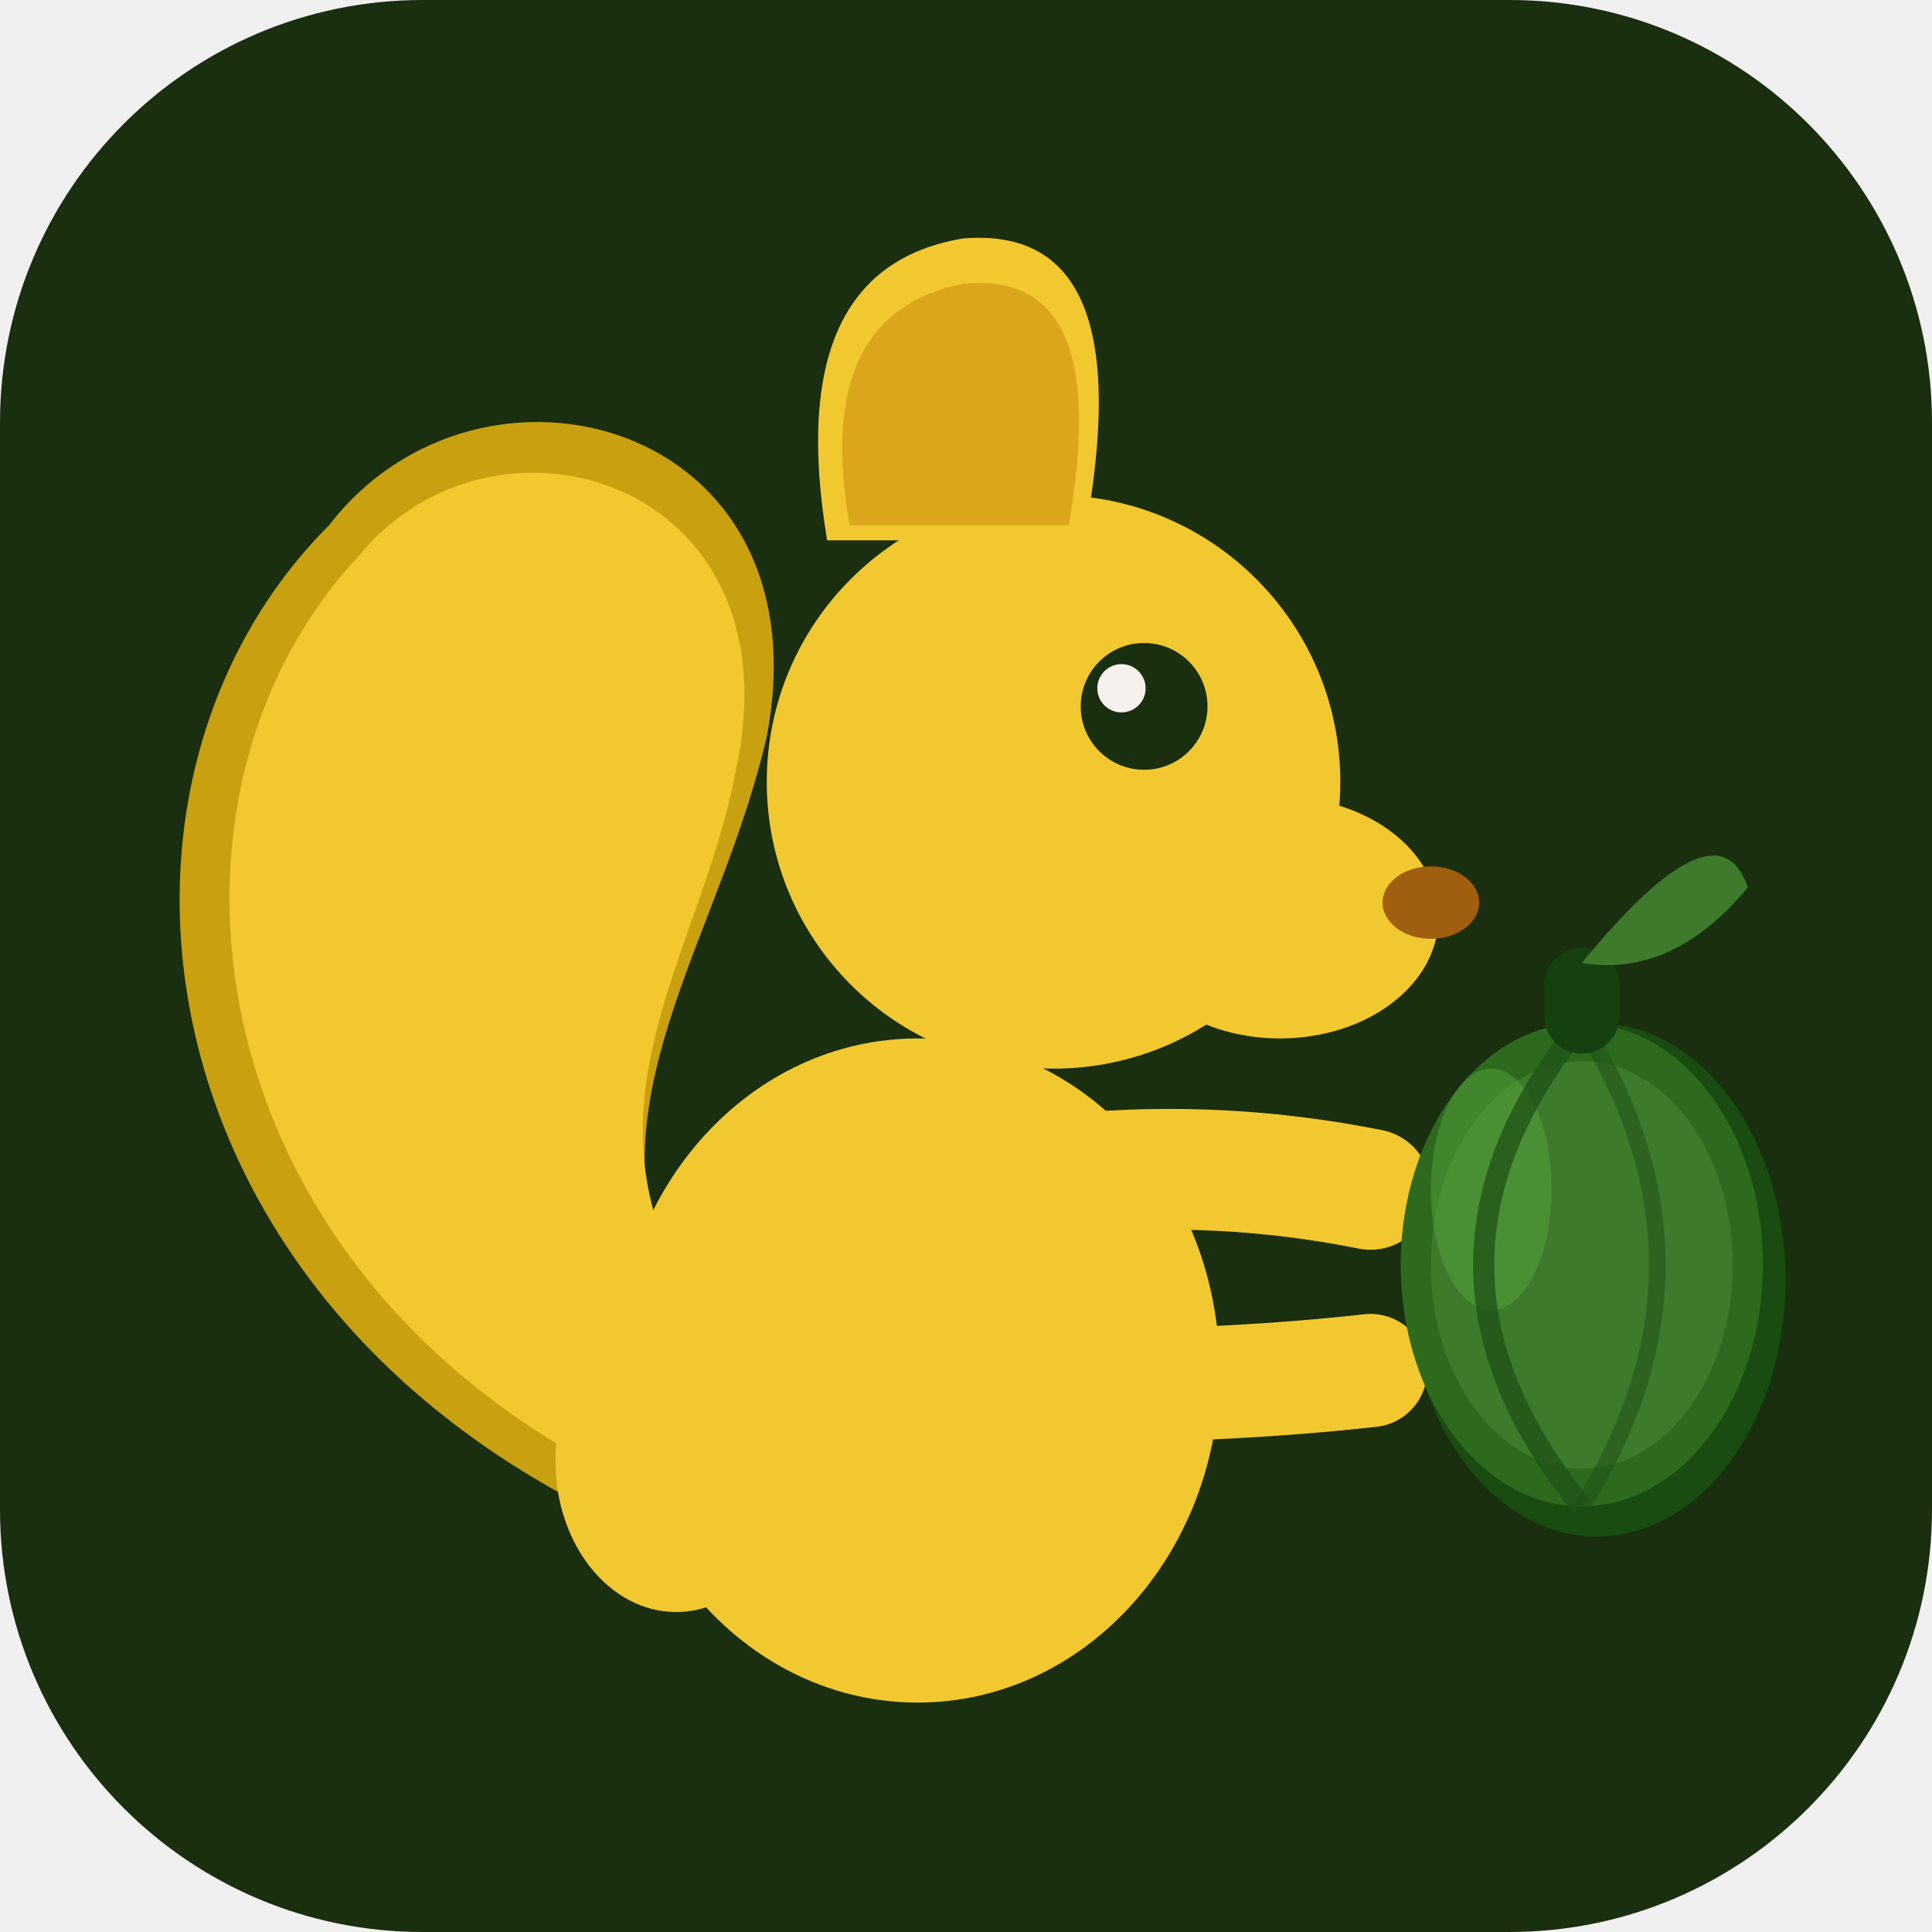
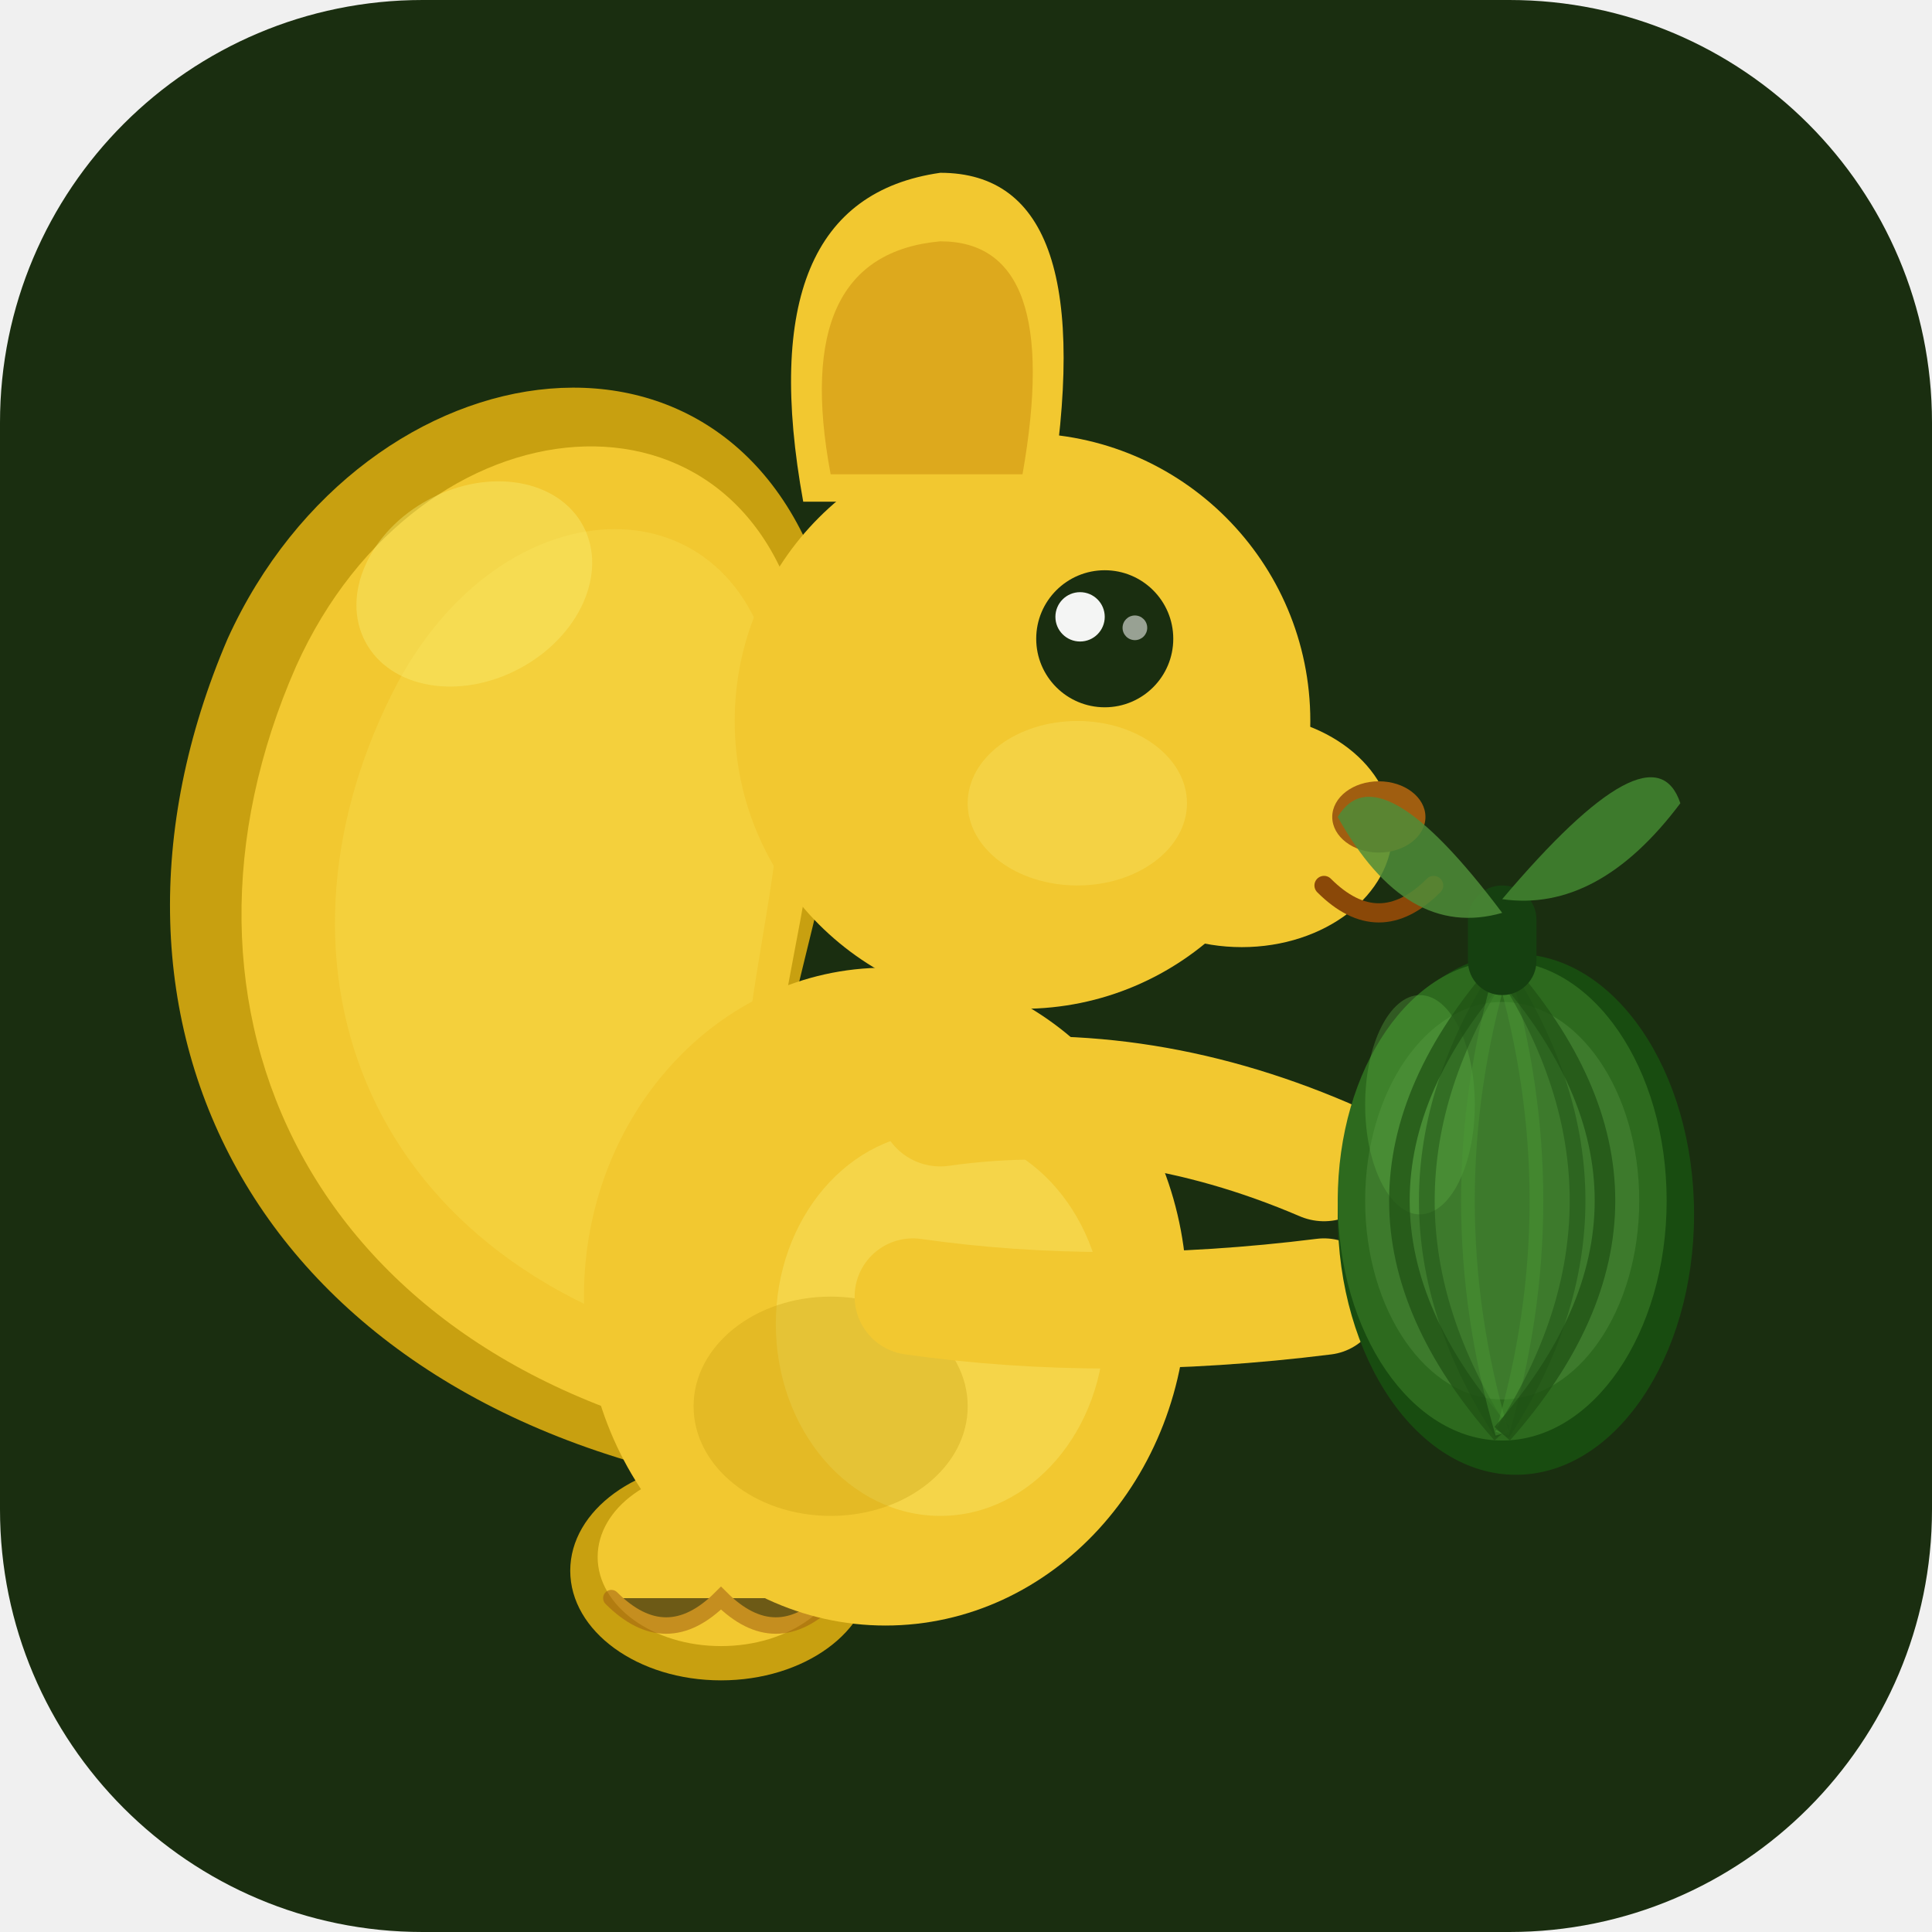
<svg xmlns="http://www.w3.org/2000/svg" viewBox="0 0 32 32" role="img" aria-label="Cacao Colab">
  <rect width="32" height="32" rx="7" fill="#1A2E10" />
-   <g transform="translate(1.2,2.2) scale(0.25)">
-     <path d="M 36,92 C 4,77 0,43 17,26 C 27,13 50,19 46,40 C 43,53 35,63 39,75 C 42,83 40,89 36,92 Z" fill="#C8A010" />
-     <path d="M 36,89 C 8,75 4,44 19,28 C 28,17 48,23 44,42 C 42,53 35,62 39,73 C 42,80 40,86 36,89 Z" fill="#F2C830" />
-     <ellipse cx="40" cy="88" rx="8" ry="10" fill="#F2C830" />
-     <ellipse cx="56" cy="82" rx="20" ry="22" fill="#F2C830" />
-     <circle cx="65" cy="43" r="19" fill="#F2C830" />
-     <ellipse cx="80" cy="52" rx="10.5" ry="8" fill="#F2C830" />
-     <path d="M 50,27 Q 47,9 59,7 Q 71,6 67,27 Z" fill="#F2C830" />
-     <path d="M 51.5,26 Q 49,12 59,10 Q 69,9 66,26 Z" fill="#C88A0A" opacity="0.55" />
-     <circle cx="71" cy="38" r="4.2" fill="#1A2E10" />
-     <circle cx="69.5" cy="36.8" r="1.6" fill="#F7F1EE" />
-     <ellipse cx="90" cy="51" rx="3.2" ry="2.4" fill="#A05E10" />
-     <path d="M 66,69 Q 76,68 86,70" stroke="#F2C830" stroke-width="8" fill="none" stroke-linecap="round" />
-     <path d="M 67,83 Q 77,83 86,82" stroke="#F2C830" stroke-width="7.5" fill="none" stroke-linecap="round" />
-     <ellipse cx="101" cy="76" rx="12.5" ry="17" fill="#184C10" />
-     <ellipse cx="100" cy="75" rx="12" ry="16" fill="#2D6A1E" />
-     <ellipse cx="100" cy="75" rx="10" ry="13.5" fill="#3D7A2C" />
-     <ellipse cx="94" cy="70" rx="4" ry="8" fill="#5FAF44" opacity="0.4" />
-     <path d="M 100,59 Q 87,75 100,91" stroke="#1E5014" stroke-width="1.4" fill="none" opacity="0.75" />
-     <path d="M 100,59 Q 110,75 100,91" stroke="#1E5014" stroke-width="1.1" fill="none" opacity="0.55" />
-     <rect x="97.5" y="54" width="5" height="7" rx="2.5" fill="#154010" />
-     <path d="M 100,55 Q 109,44 111,50 Q 106,56 100,55 Z" fill="#3D7A2C" />
+   <g transform="translate(1.5,1.5) scale(0.227)">
+     <path d="M48 102 C12 96 -2 68 10 40 C20 18 48 14 54 38 C58 54 48 68 50 82 C52 92 52 100 48 102 Z" fill="#C8A010" />
+     <path d="M48 99 C16 93 4 67 15 42 C24 22 48 20 52 40 C56 54 48 68 50 80 C52 90 52 97 48 99 Z" fill="#F2C830" />
+     <path d="M46 92 C20 86 12 64 22 44 C30 28 48 28 50 44 C52 56 46 68 48 80 Z" fill="#F7DE50" opacity=".38" />
+     <ellipse cx="28" cy="36" rx="9" ry="7" fill="#F9EC70" opacity=".42" transform="rotate(-28 28 36)" />
+     <ellipse cx="46" cy="108" rx="11" ry="8" fill="#C8A010" />
+     <ellipse cx="46" cy="107" rx="9" ry="6.5" fill="#F2C830" />
+     <path d="M38 110 Q42 114 46 110 Q50 114 54 110" stroke="#A05E10" stroke-width="1.2" stroke-linecap="round" opacity=".55" />
+     <ellipse cx="58" cy="88" rx="22" ry="24" fill="#F2C830" />
+     <ellipse cx="62" cy="90" rx="12" ry="14" fill="#F9EE78" opacity=".35" />
+     <ellipse cx="54" cy="96" rx="10" ry="8" fill="#C8A010" opacity=".35" />
+     <circle cx="68" cy="46" r="21" fill="#F2C830" />
+     <ellipse cx="84" cy="54" rx="11" ry="8.5" fill="#F2C830" />
+     <ellipse cx="72" cy="52" rx="8" ry="6" fill="#F9EE78" opacity=".28" />
+     <path d="M52 30 Q48 8 62 6 Q74 6 70 30 Z" fill="#F2C830" />
+     <path d="M54 28 Q51 12 62 11 Q71 11 68 28 Z" fill="#C88A0A" opacity=".5" />
+     <circle cx="74" cy="40" r="5" fill="#1A2E10" />
+     <circle cx="72.2" cy="38.4" r="1.8" fill="#fff" opacity=".95" />
+     <circle cx="76.2" cy="39.2" r=".9" fill="#fff" opacity=".55" />
+     <ellipse cx="94" cy="53" rx="3.4" ry="2.6" fill="#A05E10" />
+     <path d="M90 58 Q94 62 98 58" stroke="#8A4808" stroke-width="1.4" fill="none" stroke-linecap="round" />
+     <path d="M62 74 Q76 72 90 78" stroke="#F2C830" stroke-width="9" fill="none" stroke-linecap="round" />
+     <path d="M60 88 Q74 90 90 88" stroke="#F2C830" stroke-width="8.5" fill="none" stroke-linecap="round" />
+     <circle cx="90" cy="78" r="4.2" fill="#F2C830" />
+     <circle cx="90" cy="88" r="4" fill="#F2C830" />
+     <ellipse cx="104" cy="82" rx="13" ry="19" fill="#184C10" />
+     <ellipse cx="103" cy="81" rx="12" ry="17.5" fill="#2D6A1E" />
+     <ellipse cx="103" cy="81" rx="10" ry="14.5" fill="#3D7A2C" />
+     <ellipse cx="97" cy="74" rx="4" ry="8" fill="#5FAF44" opacity=".34" />
+     <path d="M103 64 Q88 81 103 98" stroke="#1E5014" stroke-width="1.5" fill="none" opacity=".72" />
+     <path d="M103 64 Q92 81 103 98" stroke="#1E5014" stroke-width="1.15" fill="none" opacity=".5" />
+     <path d="M103 64 Q98 81 103 98" stroke="#4A9A34" stroke-width="1" fill="none" opacity=".4" />
+     <path d="M103 64 Q108 81 103 98" stroke="#4A9A34" stroke-width="1" fill="none" opacity=".4" />
+     <path d="M103 64 Q114 81 103 98" stroke="#1E5014" stroke-width="1.15" fill="none" opacity=".5" />
+     <path d="M103 64 Q118 81 103 98" stroke="#1E5014" stroke-width="1.5" fill="none" opacity=".72" />
+     <rect x="100.5" y="58" width="5" height="8" rx="2.5" fill="#154010" />
+     <path d="M103 59 Q114 46 116 52 Q110 60 103 59 Z" fill="#3D7A2C" />
+     <path d="M103 60 Q94 48 91 53 Q96 62 103 60 Z" fill="#4E8C38" opacity=".85" />
  </g>
</svg>
